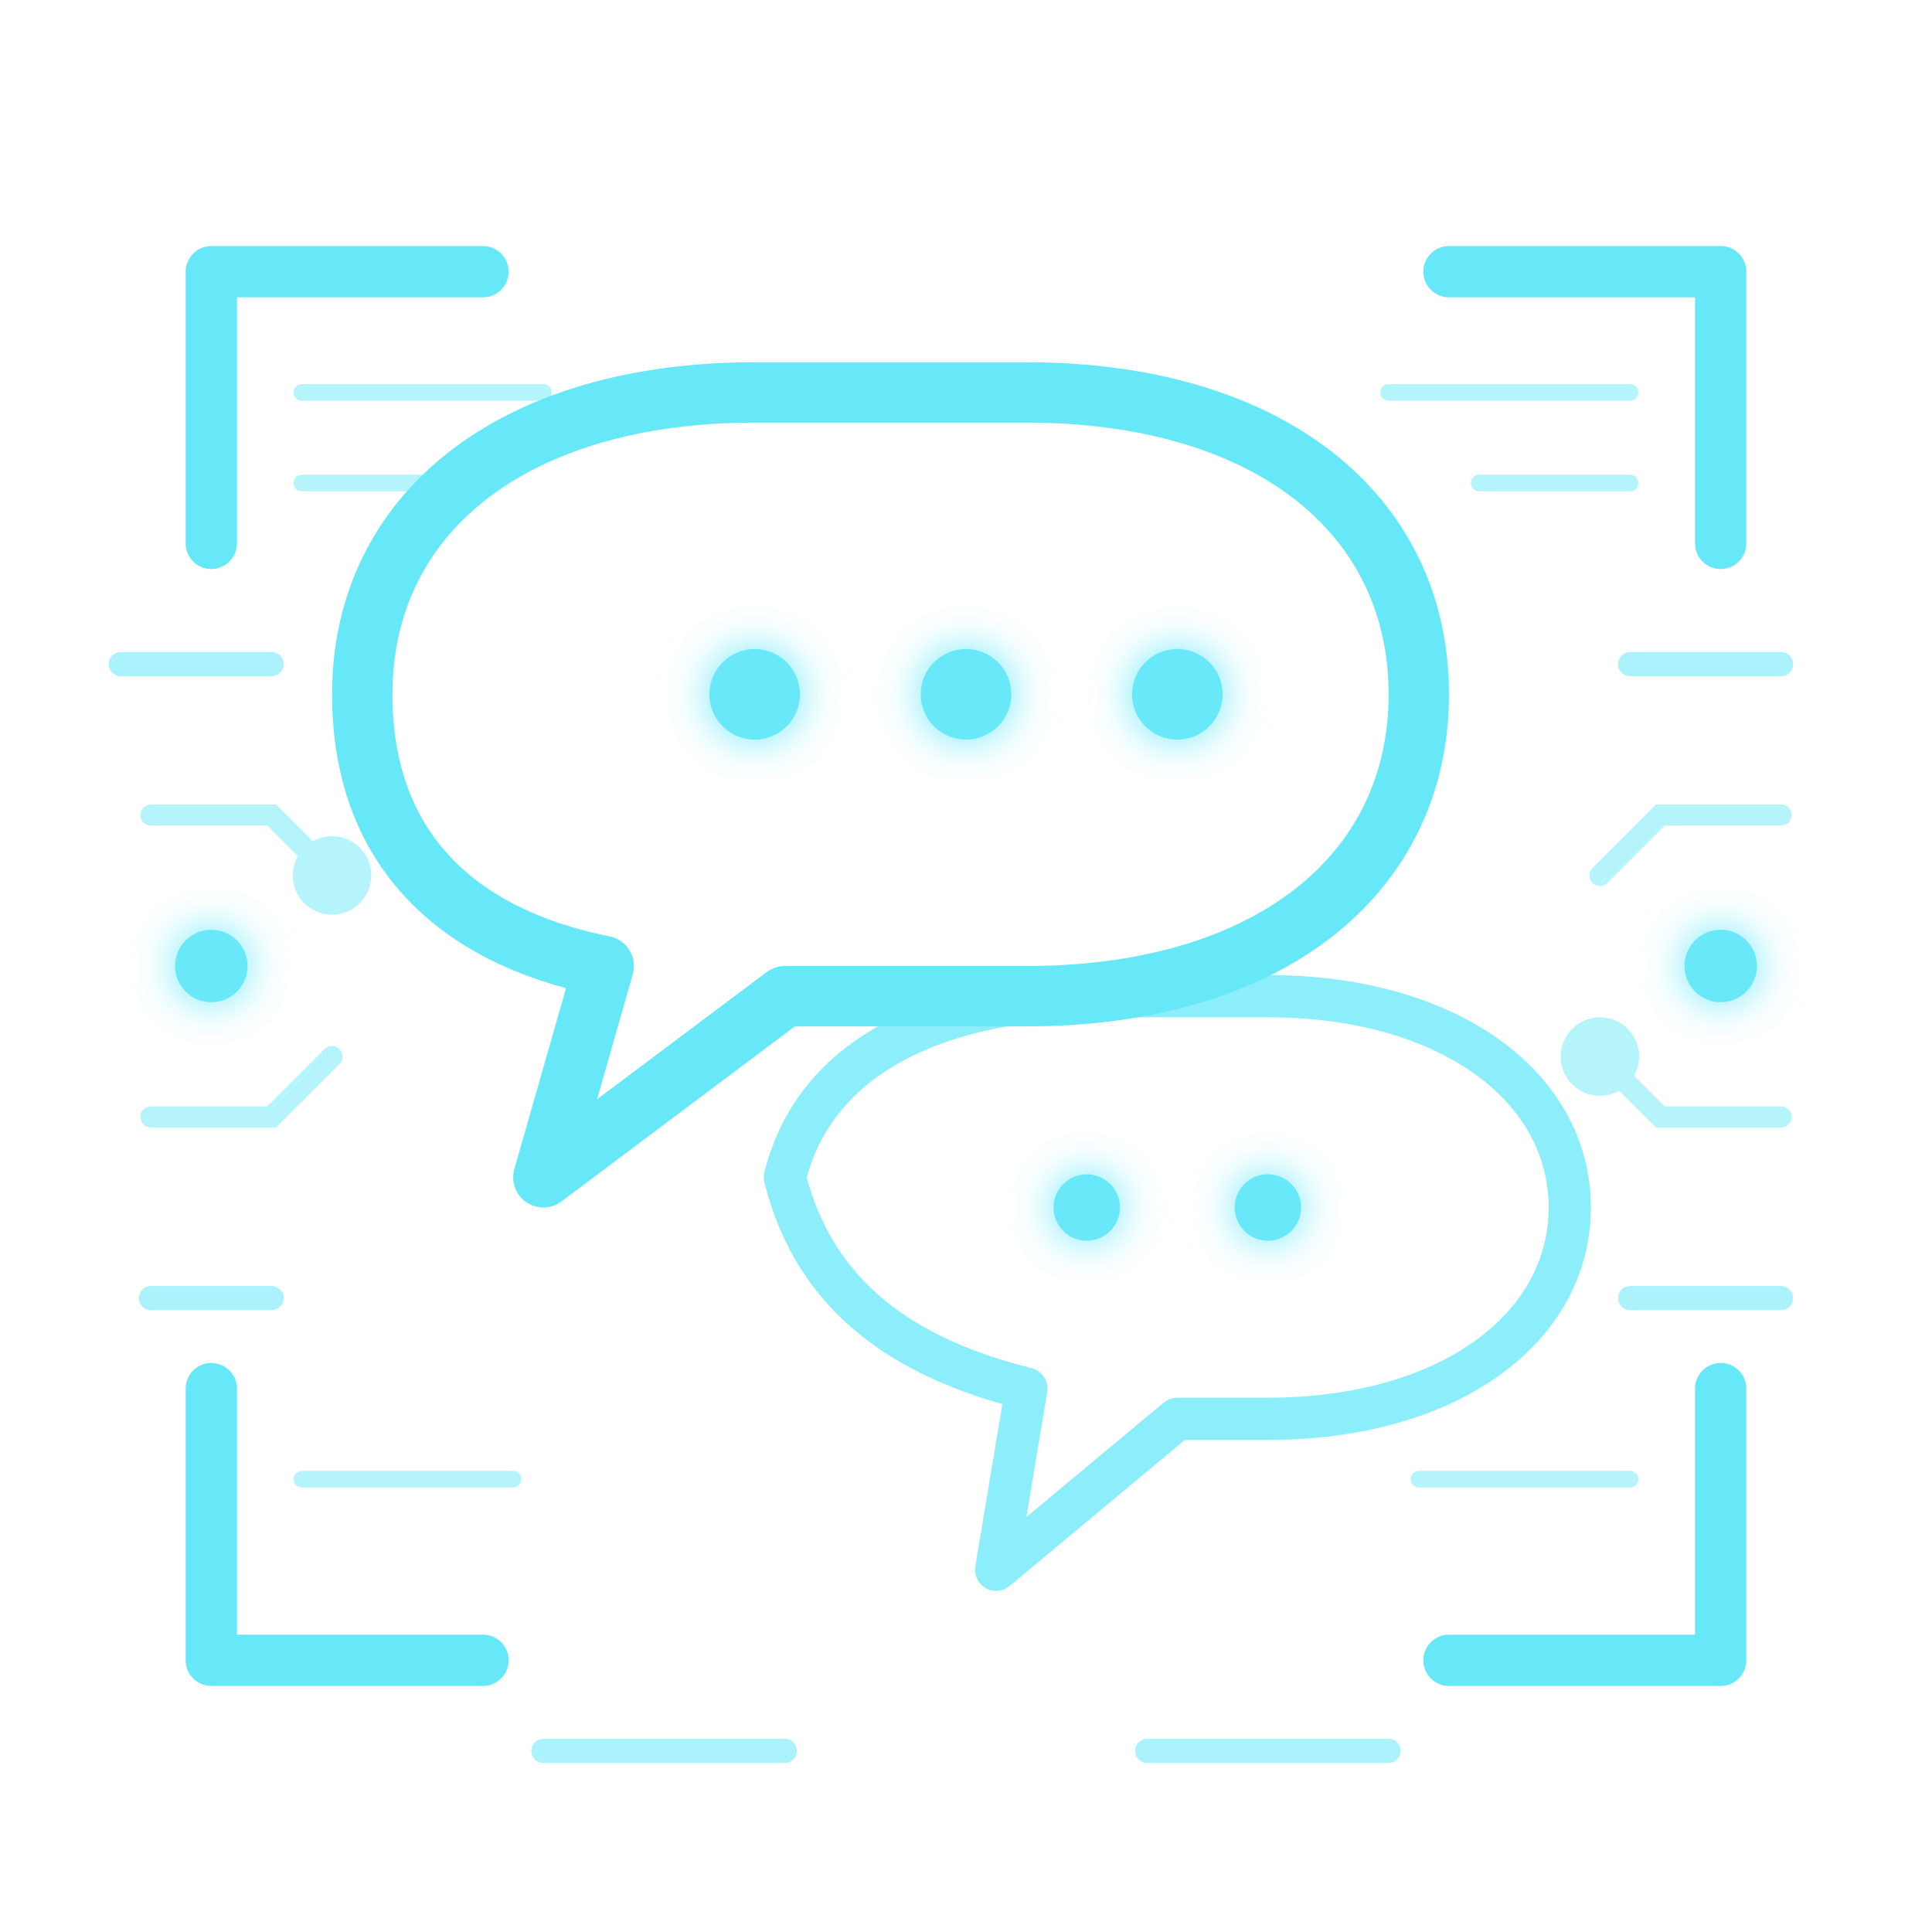
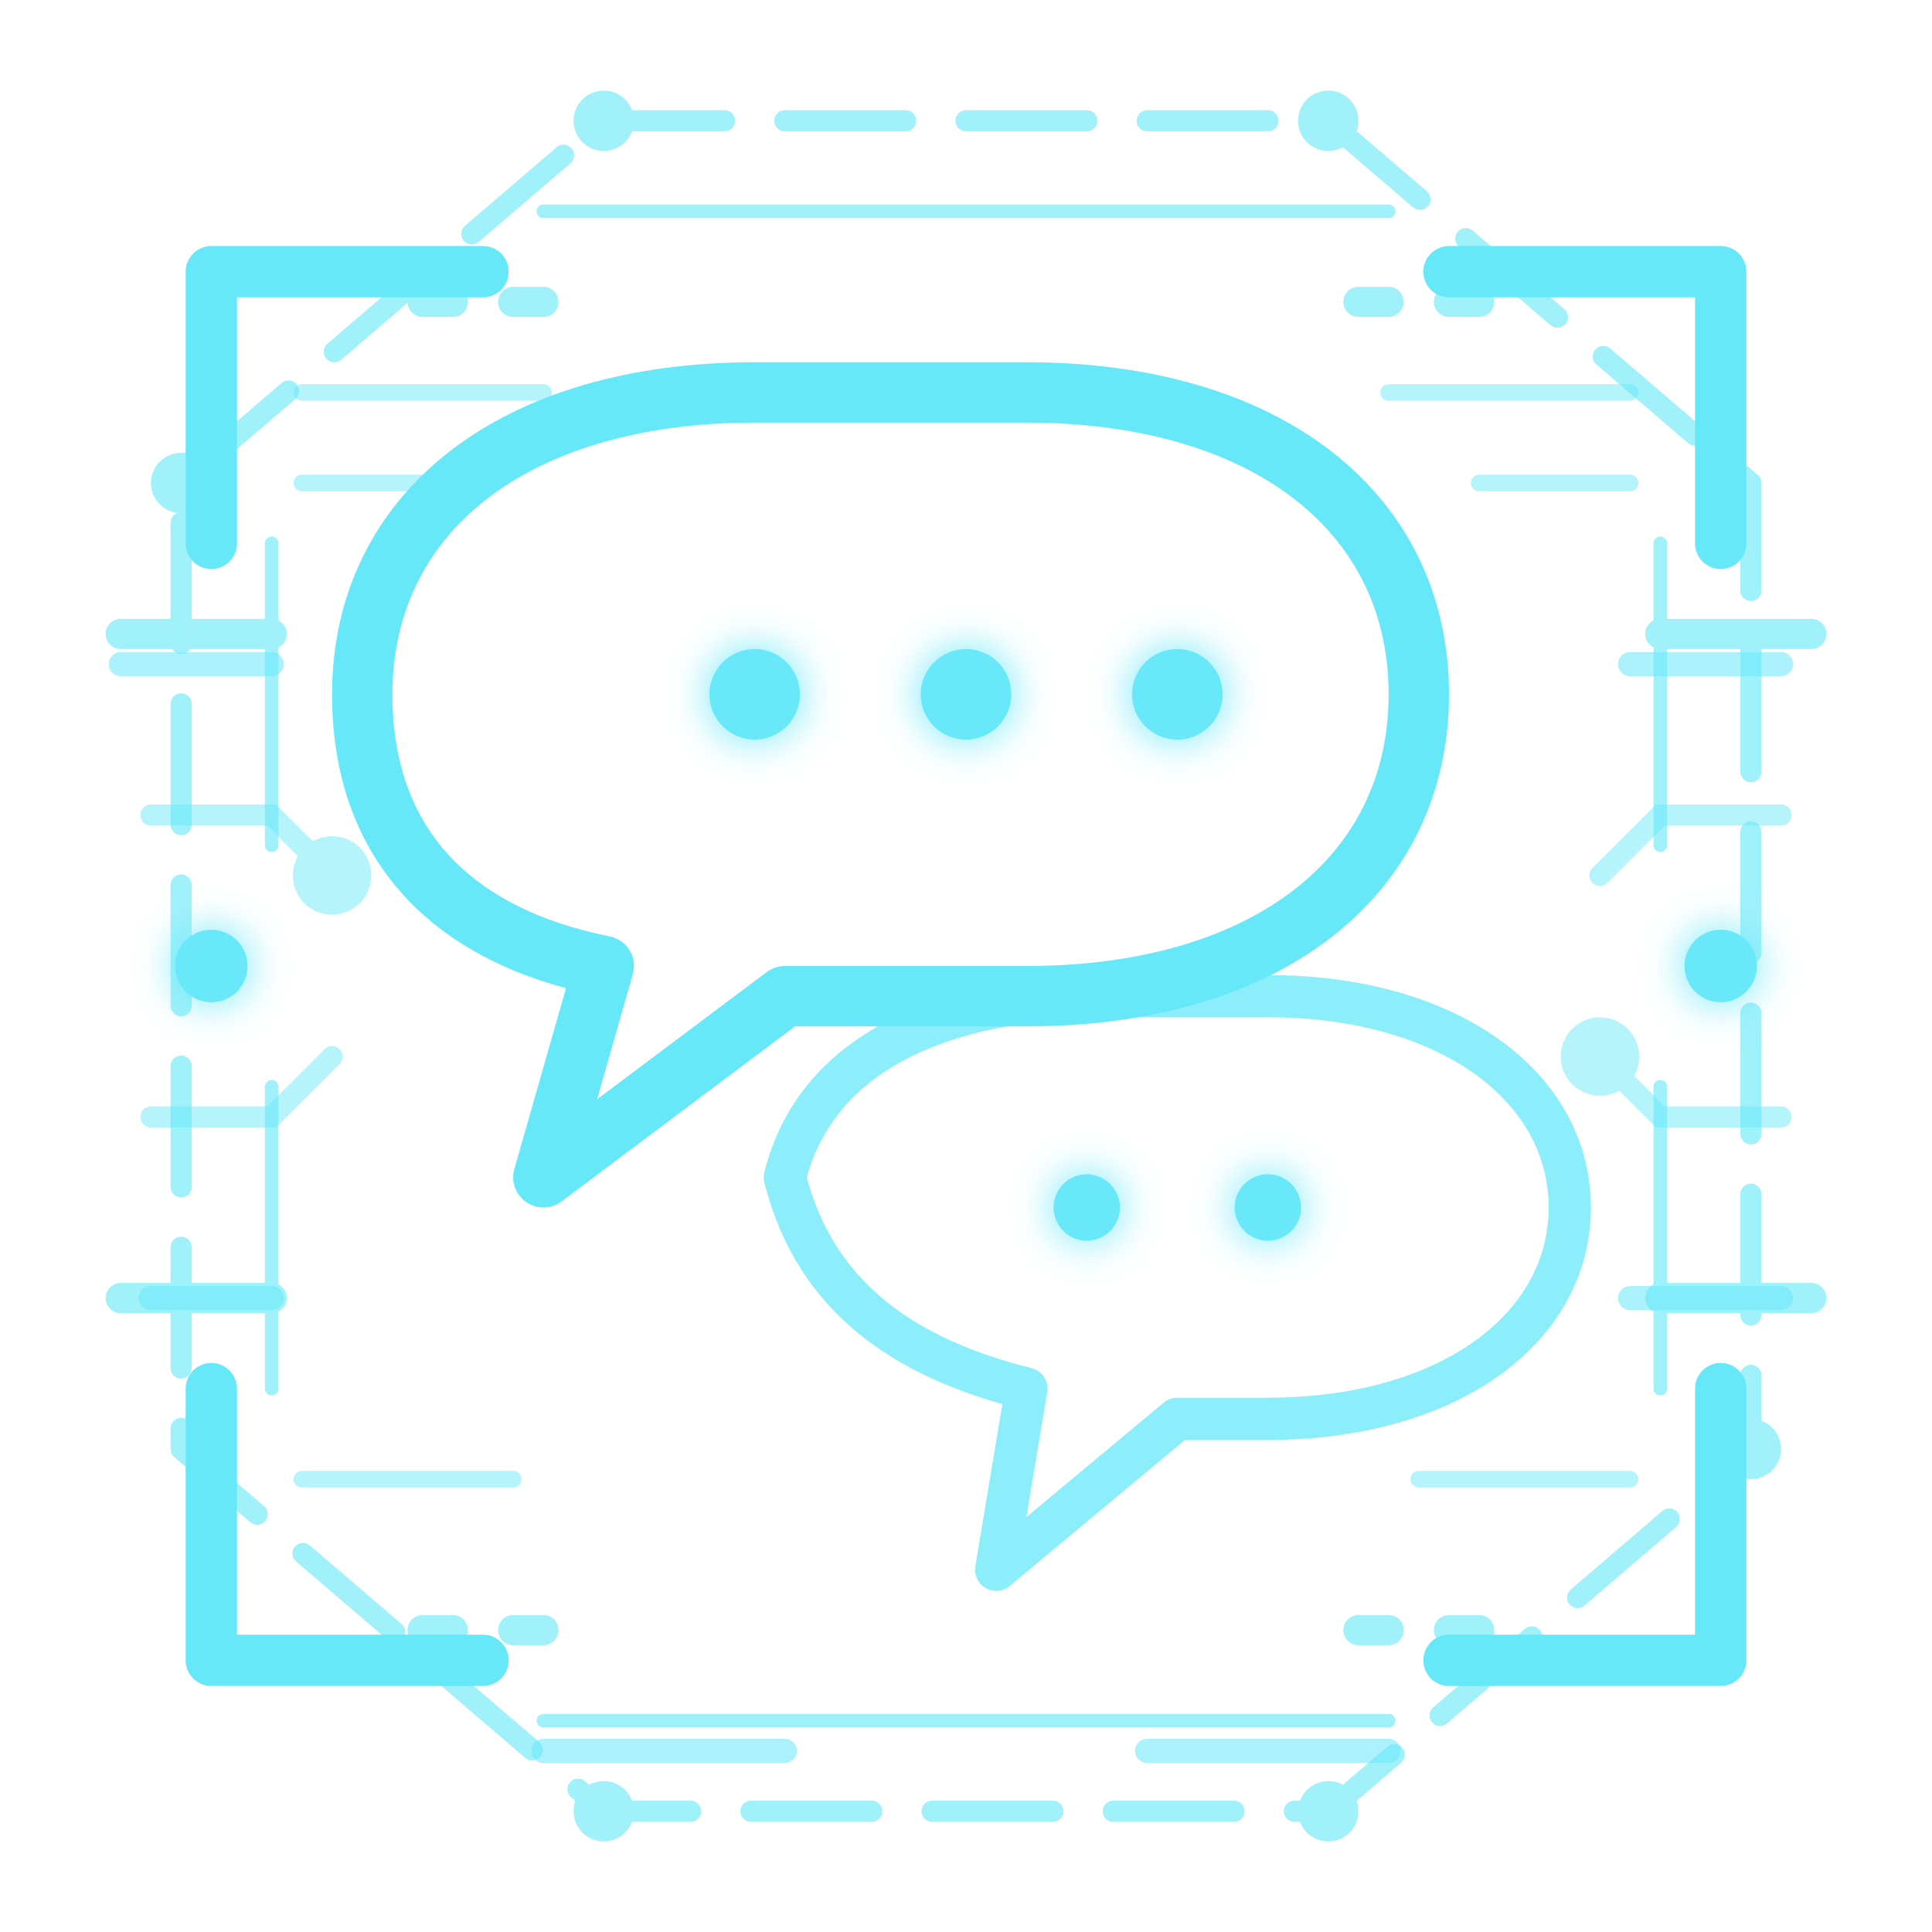
<svg xmlns="http://www.w3.org/2000/svg" viewBox="0 0 64 64" fill="none" role="img" aria-label="Conversación">
+   <g stroke="url(#cv)" fill="none" stroke-linecap="round" stroke-linejoin="round" opacity=".62">
+     <path d="m20 4 24 0 14 12v32L44 60H20L6 48V16Z" stroke-width=".7" stroke-dasharray="4 2" />
+     <path d="M18 7h28M9 18v10m0 8v10m46-28v10m0 8v10M18 57h28" stroke-width=".45" />
+     <path d="M4 21h5m46 0h5M4 43h5m46 0h5" />
+     <path d="M14 10h5m26 0h5M14 54h5m26 0h5" stroke-dasharray="1 2" />
+     <g fill="url(#cv)" stroke="none">
+       <circle cx="20" cy="4" r="1" />
+       <circle cx="44" cy="4" r="1" />
+       <circle cx="6" cy="16" r="1" />
+       <circle cx="58" cy="48" r="1" />
+       <circle cx="20" cy="60" r="1" />
+       <circle cx="44" cy="60" r="1" />
+     </g>
+   </g>
  <defs>
    <linearGradient id="cv" x1="8" y1="7" x2="56" y2="57">
      <stop stop-color="#67e8f9" />
      <stop offset=".52" stop-color="#22d3ee" />
      <stop offset="1" stop-color="#3b82f6" />
    </linearGradient>
    <filter id="cg">
      <feGaussianBlur stdDeviation=".7" result="b" />
      <feMerge>
        <feMergeNode in="b" />
        <feMergeNode in="SourceGraphic" />
      </feMerge>
    </filter>
  </defs>
  <style>.scan{animation:scan 2.8s ease-in-out infinite}@keyframes scan{50%{transform:translateY(12px);opacity:.25}}@media(prefers-reduced-motion:reduce){.scan{animation:none}}</style>
  <g stroke="url(#cv)" stroke-linecap="round" stroke-linejoin="round">
    <path d="M7 18V9h9M48 9h9v9M7 46v9h9M48 55h9v-9" stroke-width="1.7" />
    <path d="M12 23c0-6 5-10 13-10h9c8 0 13 4 13 10s-5 10-13 10H26l-8 6 2-7c-5-1-8-4-8-9Z" stroke-width="2" />
    <path d="M26 39c1-4 5-6 11-6h5c6 0 10 3 10 7s-4 7-10 7h-3l-6 5 1-6c-4-1-7-3-8-7Z" stroke-width="1.4" opacity=".75" />
    <path d="M9 22H4m55 0h-5M9 43H5m54 0h-5M18 58h8m12 0h8" stroke-width=".8" opacity=".55" />
    <path class="scan" d="M17 19h27" stroke-width=".7" opacity=".65" />
    <g fill="url(#cv)" stroke="none" filter="url(#cg)">
      <circle cx="25" cy="23" r="1.5" />
      <circle cx="32" cy="23" r="1.5" />
      <circle cx="39" cy="23" r="1.5" />
      <circle cx="36" cy="40" r="1.1" />
      <circle cx="42" cy="40" r="1.1" />
      <circle cx="7" cy="32" r="1.2" />
      <circle cx="57" cy="32" r="1.2" />
    </g>
  </g>
  <g stroke="url(#cv)" stroke-linecap="round" opacity=".48">
    <path d="M10 13h8m-8 3h5m31-3h8m-5 3h5M10 49h7m30 0h7" stroke-width=".55" />
    <path d="M5 27h4l2 2m48-2h-4l-2 2M5 37h4l2-2m48 2h-4l-2-2" stroke-width=".7" />
    <circle cx="11" cy="29" r=".8" />
    <circle cx="53" cy="35" r=".8" />
  </g>
</svg>
